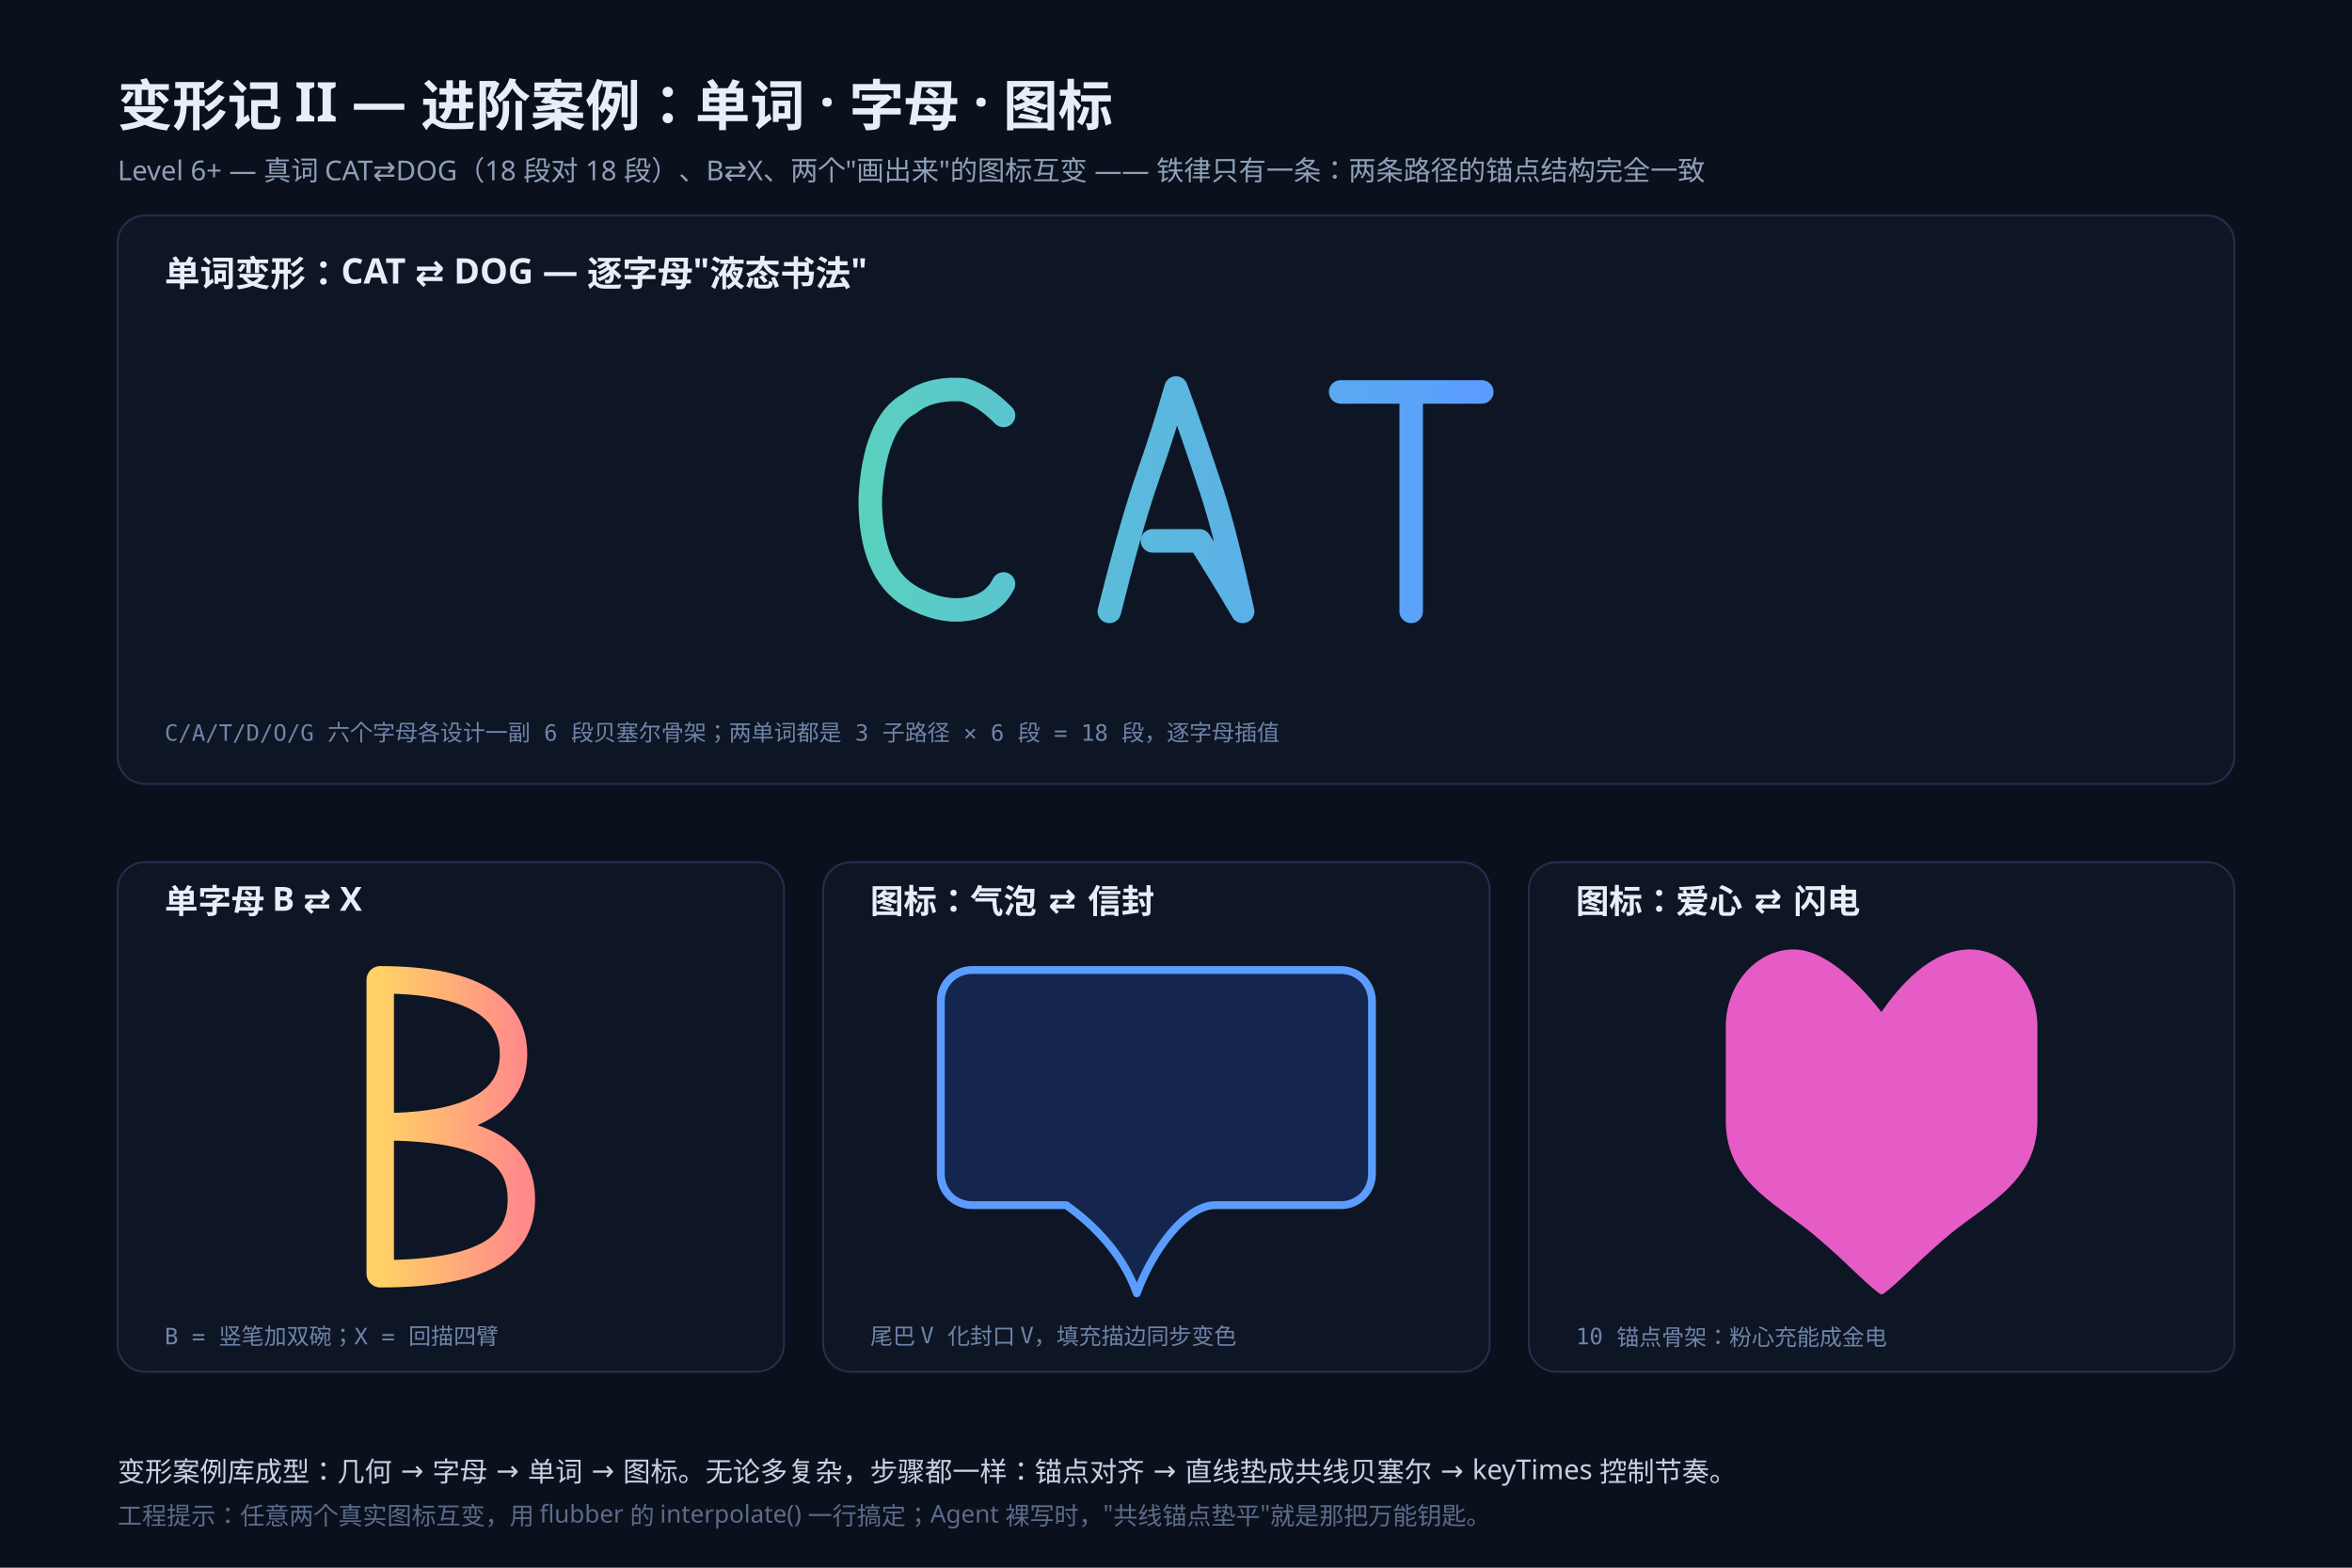
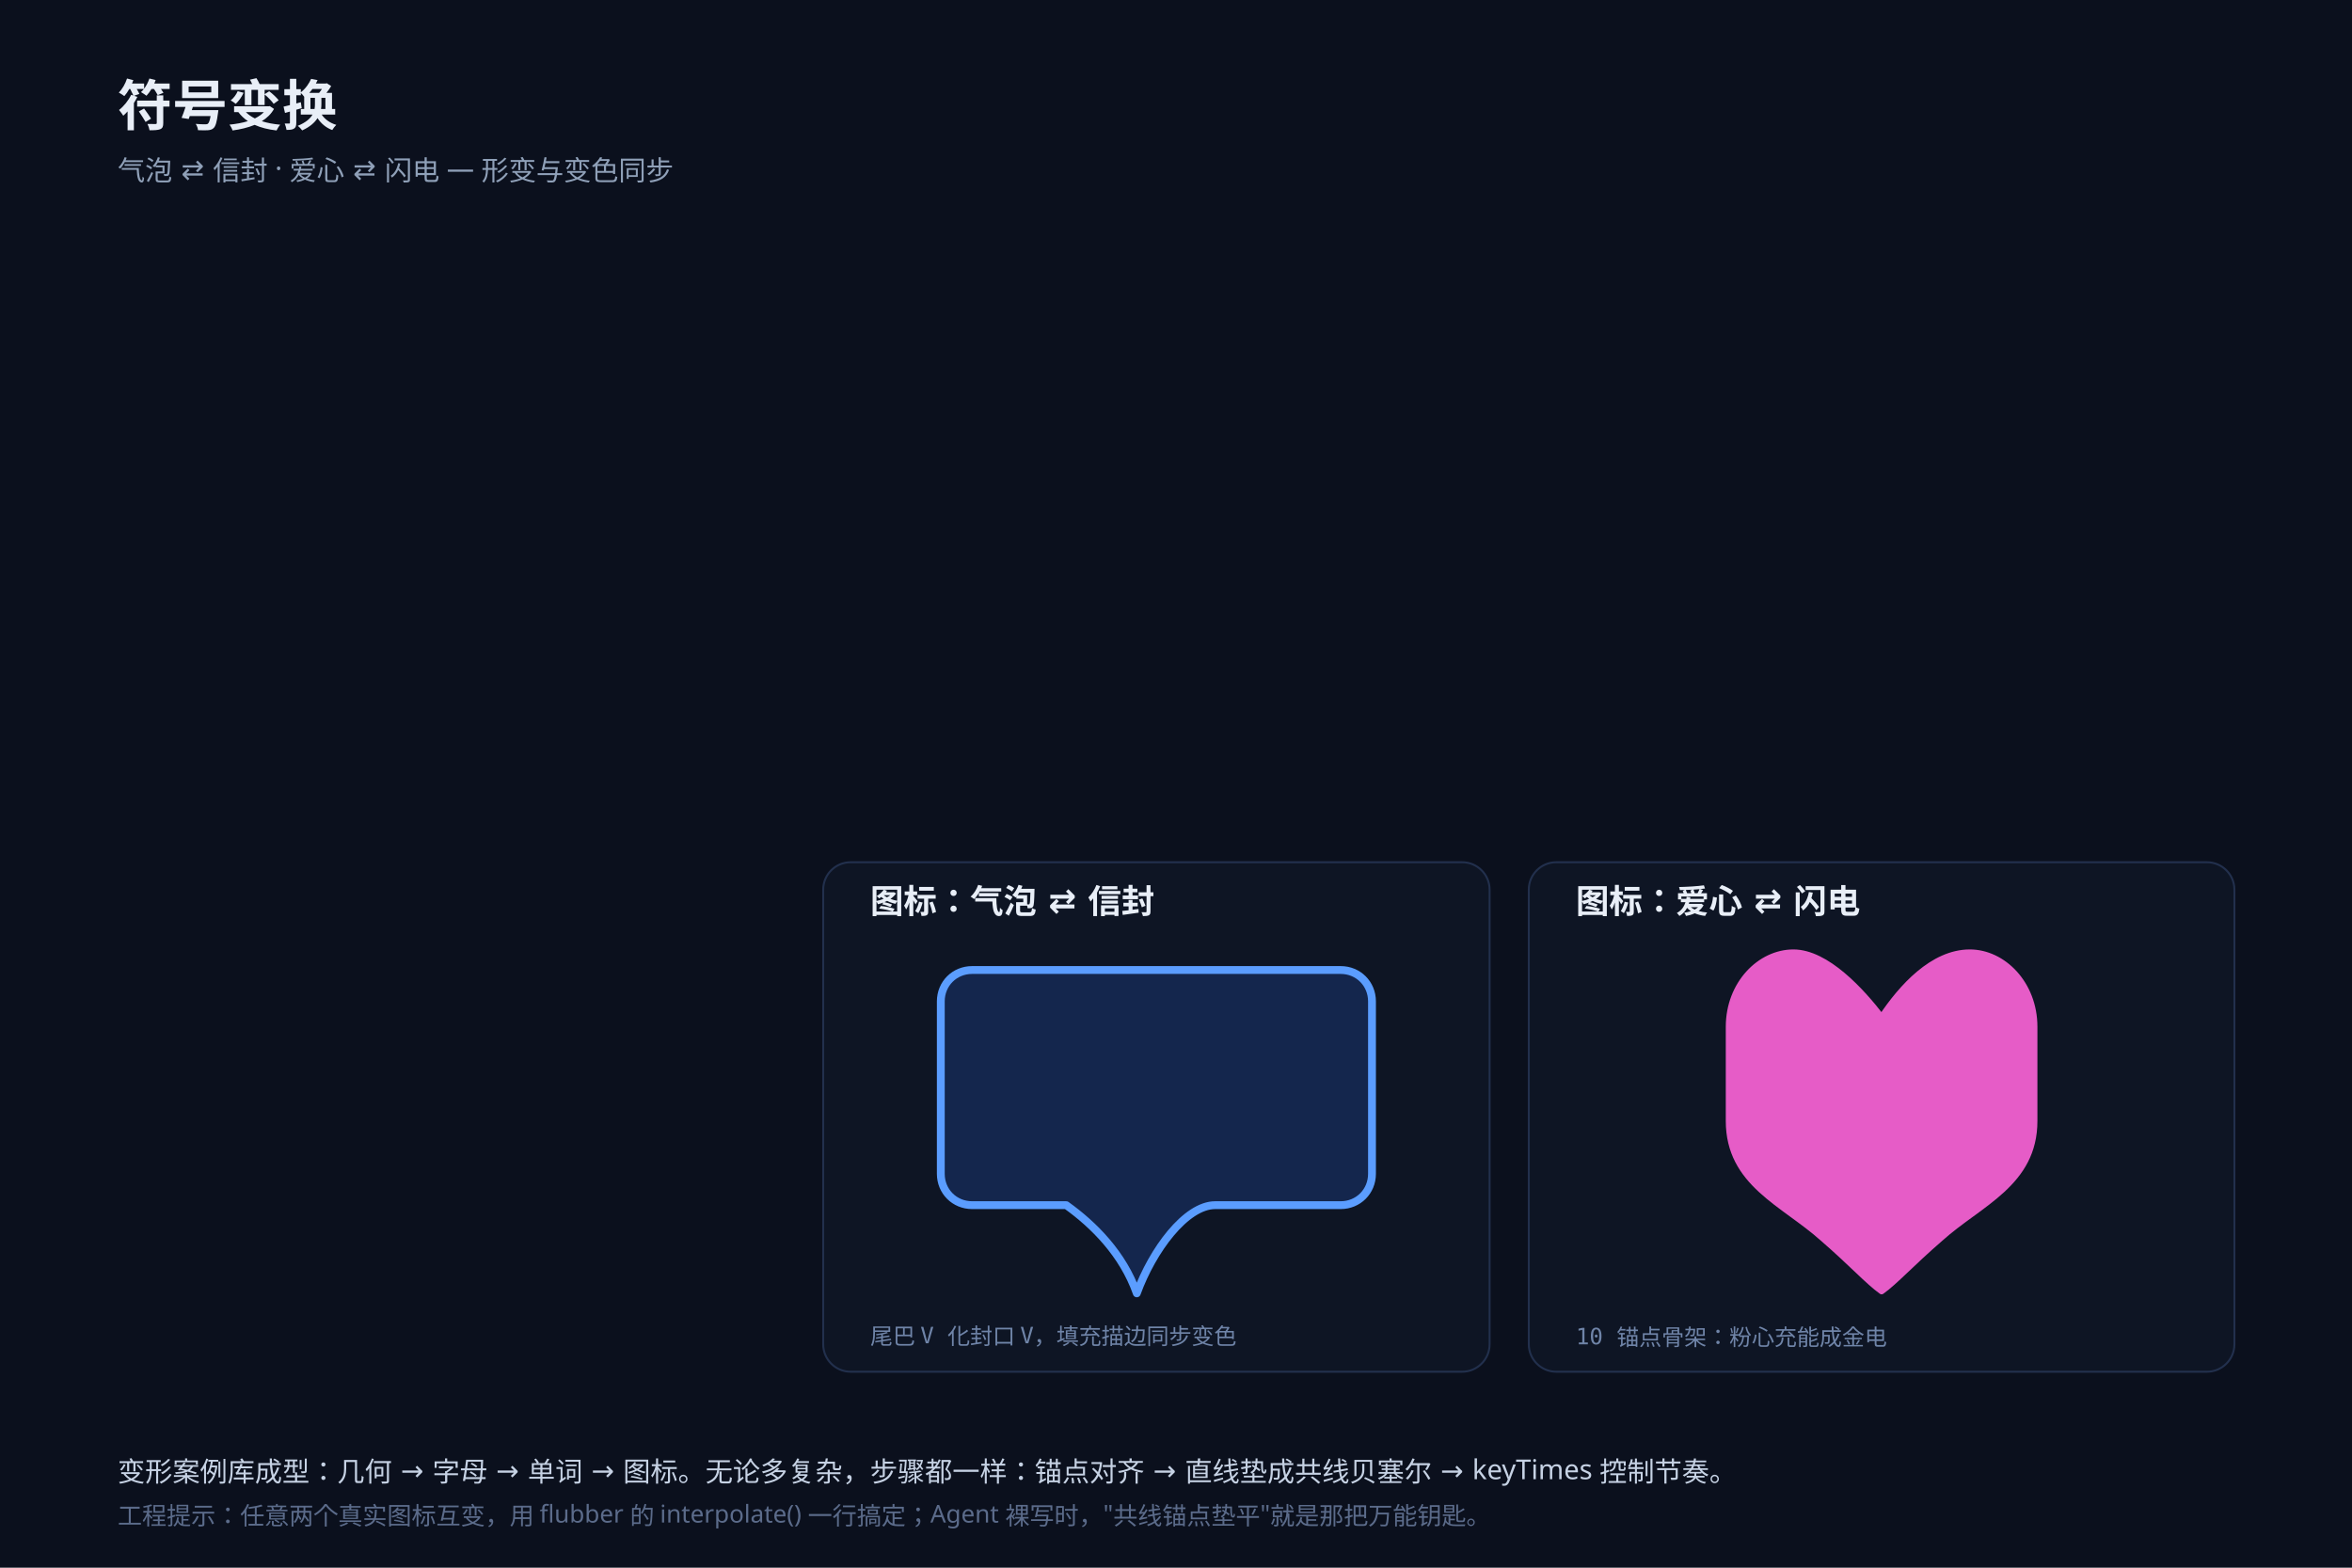
<svg xmlns="http://www.w3.org/2000/svg" width="1200" height="800" viewBox="0 0 1200 800" font-family="PingFang SC, Hiragino Sans GB, Microsoft YaHei, sans-serif">
+   <rect width="1200" height="800" fill="#0b101d" />
+   <text x="60" y="64" font-size="28" font-weight="700" fill="#e8eef7">符号变换</text>
+   <text x="60" y="92" font-size="14" fill="#8fa0b8">气泡 ⇄ 信封 · 爱心 ⇄ 闪电 — 形变与变色同步</text>
  <defs>
    <linearGradient id="inkG" x1="0" y1="0" x2="1" y2="0">
      <stop offset="0" stop-color="#5ad0c0" />
      <stop offset="1" stop-color="#5b9dff" />
    </linearGradient>
    <linearGradient id="penG2" x1="0" y1="0" x2="1" y2="0">
      <stop offset="0" stop-color="#ffd166" />
      <stop offset="1" stop-color="#ff8a8a" />
    </linearGradient>
  </defs>
-   <rect width="1200" height="800" fill="#0b101d" />
-   <text x="60" y="64" font-size="28" font-weight="700" fill="#e8eef7">变形记 II — 进阶案例：单词 · 字母 · 图标</text>
-   <text x="60" y="92" font-size="14" fill="#8fa0b8">Level 6+ — 真词 CAT⇄DOG（18 段对 18 段）、B⇄X、两个"画出来"的图标互变 —— 铁律只有一条：两条路径的锚点结构完全一致</text>
-   <g>
-     <rect x="60" y="110" width="1080" height="290" rx="14" fill="#0e1524" stroke="#22304d" />
-     <text x="84" y="146" font-size="18" font-weight="700" fill="#e8eef7">单词变形：CAT ⇄ DOG — 逐字母"液态书法"</text>
-     <path fill="none" stroke="url(#inkG)" stroke-width="12" stroke-linecap="round" stroke-linejoin="round" d="M512,212 C505,205 499,201 492,199 C482,198 471,200 464,206 C452,212 445,230 444,255 C444,280 451,296 464,304 C474,310 484,312 492,311 C501,310 508,306 512,298 M566,312 C572,288 579,262 586,242 C591,228 596,212 600,198 C606,214 612,232 618,250 C624,268 629,290 634,312 C627,300 619,287 612,276 C612,276 596,276 588,276 M684,200 C696,200 708,200 720,200 C732,200 744,200 756,200 C744,200 732,200 720,200 C720,213 720,227 720,240 C720,253 720,265 720,278 C720,289 720,301 720,312">
-       <animate attributeName="d" dur="10s" repeatCount="indefinite" keyTimes="0;0.3;0.5;0.8;1" values="M512,212 C505,205 499,201 492,199 C482,198 471,200 464,206 C452,212 445,230 444,255 C444,280 451,296 464,304 C474,310 484,312 492,311 C501,310 508,306 512,298 M566,312 C572,288 579,262 586,242 C591,228 596,212 600,198 C606,214 612,232 618,250 C624,268 629,290 634,312 C627,300 619,287 612,276 C612,276 596,276 588,276 M684,200 C696,200 708,200 720,200 C732,200 744,200 756,200 C744,200 732,200 720,200 C720,213 720,227 720,240 C720,253 720,265 720,278 C720,289 720,301 720,312;                 M512,212 C505,205 499,201 492,199 C482,198 471,200 464,206 C452,212 445,230 444,255 C444,280 451,296 464,304 C474,310 484,312 492,311 C501,310 508,306 512,298 M566,312 C572,288 579,262 586,242 C591,228 596,212 600,198 C606,214 612,232 618,250 C624,268 629,290 634,312 C627,300 619,287 612,276 C612,276 596,276 588,276 M684,200 C696,200 708,200 720,200 C732,200 744,200 756,200 C744,200 732,200 720,200 C720,213 720,227 720,240 C720,253 720,265 720,278 C720,289 720,301 720,312;                 M450,200 C450,219 450,238 450,256 C450,275 450,294 450,312 C480,312 502,300 510,280 C512,272 514,264 514,256 C514,238 506,216 488,204 C476,199 462,199 450,200 M600,199 C612.9,199 624.8,209.9 631.2,227.5 C637.6,245.2 637.6,266.9 631.2,284.5 C624.8,302.2 612.9,313 600,313 C567.1,313 555.2,302.2 548.8,284.5 C542.4,266.9 542.4,245.2 548.8,227.5 C555.2,209.9 567.1,199 600,199 M754,206 C740,198 720,197 704,202 C692,210 685,230 685,256 C685,270 689,286 700,298 C714,308 736,306 754,300 C754,287 754,273 754,260 C743,260 732,260 722,260;                 M450,200 C450,219 450,238 450,256 C450,275 450,294 450,312 C480,312 502,300 510,280 C512,272 514,264 514,256 C514,238 506,216 488,204 C476,199 462,199 450,200 M600,199 C612.9,199 624.8,209.9 631.2,227.5 C637.6,245.2 637.6,266.9 631.2,284.5 C624.8,302.2 612.9,313 600,313 C567.1,313 555.2,302.2 548.8,284.5 C542.4,266.9 542.4,245.2 548.8,227.5 C555.2,209.9 567.1,199 600,199 M754,206 C740,198 720,197 704,202 C692,210 685,230 685,256 C685,270 689,286 700,298 C714,308 736,306 754,300 C754,287 754,273 754,260 C743,260 732,260 722,260;                 M512,212 C505,205 499,201 492,199 C482,198 471,200 464,206 C452,212 445,230 444,255 C444,280 451,296 464,304 C474,310 484,312 492,311 C501,310 508,306 512,298 M566,312 C572,288 579,262 586,242 C591,228 596,212 600,198 C606,214 612,232 618,250 C624,268 629,290 634,312 C627,300 619,287 612,276 C612,276 596,276 588,276 M684,200 C696,200 708,200 720,200 C732,200 744,200 756,200 C744,200 732,200 720,200 C720,213 720,227 720,240 C720,253 720,265 720,278 C720,289 720,301 720,312" />
-     </path>
-     <text x="84" y="378" font-size="11.5" fill="#6f84a8" font-family="SFMono-Regular, Menlo, monospace">C/A/T/D/O/G 六个字母各设计一副 6 段贝塞尔骨架；两单词都是 3 子路径 × 6 段 = 18 段，逐字母插值</text>
-   </g>
-   <g>
-     <rect x="60" y="440" width="340" height="260" rx="14" fill="#0e1524" stroke="#22304d" />
-     <text x="84" y="466" font-size="17" font-weight="700" fill="#e8eef7">单字母 B ⇄ X</text>
-     <path fill="none" stroke="url(#penG2)" stroke-width="14" stroke-linecap="round" stroke-linejoin="round" d="M194,500 C194,525 194,550 194,575 C194,600 194,625 194,650 C249,650 266,635 266,612 C266,589 249,575 194,575 C244,575 262,560 262,538 C262,516 244,500 194,500">
-       <animate attributeName="d" dur="8s" repeatCount="indefinite" keyTimes="0;0.32;0.5;0.82;1" values="M194,500 C194,525 194,550 194,575 C194,600 194,625 194,650 C249,650 266,635 266,612 C266,589 249,575 194,575 C244,575 262,560 262,538 C262,516 244,500 194,500;                 M194,500 C194,525 194,550 194,575 C194,600 194,625 194,650 C249,650 266,635 266,612 C266,589 249,575 194,575 C244,575 262,560 262,538 C262,516 244,500 194,500;                 M175,500 C193,525 212,550 230,575 C248,600 266,625 285,650 C266,625 248,600 230,575 C248,550 266,525 285,500 C266,525 248,550 230,575 C212,625 193,650 175,650;                 M175,500 C193,525 212,550 230,575 C248,600 266,625 285,650 C266,625 248,600 230,575 C248,550 266,525 285,500 C266,525 248,550 230,575 C212,625 193,650 175,650;                 M194,500 C194,525 194,550 194,575 C194,600 194,625 194,650 C249,650 266,635 266,612 C266,589 249,575 194,575 C244,575 262,560 262,538 C262,516 244,500 194,500" />
-     </path>
-     <text x="84" y="686" font-size="11.5" fill="#6f84a8" font-family="SFMono-Regular, Menlo, monospace">B = 竖笔加双碗；X = 回描四臂</text>
-   </g>
  <g>
    <rect x="420" y="440" width="340" height="260" rx="14" fill="#0e1524" stroke="#22304d" />
    <text x="444" y="466" font-size="17" font-weight="700" fill="#e8eef7">图标：气泡 ⇄ 信封</text>
    <path fill="#14264d" stroke="#5b9dff" stroke-width="4" stroke-linejoin="round" d="M496,495 C527,495 559,495 590,495 C621,495 653,495 684,495 C693,495 700,502 700,511 C700,540 700,570 700,599 C700,608 693,615 684,615 C663,615 641,615 620,615 C605,615 588,638 580,660 C573,640 558,625 544,615 C528,615 512,615 496,615 C487,615 480,608 480,599 C480,570 480,540 480,511 C480,502 487,495 496,495 Z">
      <animate attributeName="d" dur="10s" repeatCount="indefinite" keyTimes="0;0.3;0.5;0.8;1" values="M496,495 C527,495 559,495 590,495 C621,495 653,495 684,495 C693,495 700,502 700,511 C700,540 700,570 700,599 C700,608 693,615 684,615 C663,615 641,615 620,615 C605,615 588,638 580,660 C573,640 558,625 544,615 C528,615 512,615 496,615 C487,615 480,608 480,599 C480,570 480,540 480,511 C480,502 487,495 496,495 Z;                 M496,495 C527,495 559,495 590,495 C621,495 653,495 684,495 C693,495 700,502 700,511 C700,540 700,570 700,599 C700,608 693,615 684,615 C663,615 641,615 620,615 C605,615 588,638 580,660 C573,640 558,625 544,615 C528,615 512,615 496,615 C487,615 480,608 480,599 C480,570 480,540 480,511 C480,502 487,495 496,495 Z;                 M480,511 C480,532 480,552 480,573 C480,594 480,614 480,635 C498,635 517,635 535,635 C553,635 572,635 590,635 C608,635 627,635 645,635 C663,635 682,635 700,635 C700,614 700,594 700,573 C700,552 700,532 700,511 C682,523 663,536 645,548 C627,560 608,573 590,585 C572,573 553,560 535,548 C517,536 498,523 480,511 Z;                 M480,511 C480,532 480,552 480,573 C480,594 480,614 480,635 C498,635 517,635 535,635 C553,635 572,635 590,635 C608,635 627,635 645,635 C663,635 682,635 700,635 C700,614 700,594 700,573 C700,552 700,532 700,511 C682,523 663,536 645,548 C627,560 608,573 590,585 C572,573 553,560 535,548 C517,536 498,523 480,511 Z;                 M496,495 C527,495 559,495 590,495 C621,495 653,495 684,495 C693,495 700,502 700,511 C700,540 700,570 700,599 C700,608 693,615 684,615 C663,615 641,615 620,615 C605,615 588,638 580,660 C573,640 558,625 544,615 C528,615 512,615 496,615 C487,615 480,608 480,599 C480,570 480,540 480,511 C480,502 487,495 496,495 Z" />
      <animate attributeName="fill" dur="10s" repeatCount="indefinite" keyTimes="0;0.3;0.5;0.8;1" values="#14264d;#14264d;#3d2413;#3d2413;#14264d" />
      <animate attributeName="stroke" dur="10s" repeatCount="indefinite" keyTimes="0;0.3;0.5;0.8;1" values="#5b9dff;#5b9dff;#f7a23b;#f7a23b;#5b9dff" />
    </path>
    <text x="444" y="686" font-size="11.5" fill="#6f84a8" font-family="SFMono-Regular, Menlo, monospace">尾巴 V 化封口 V，填充描边同步变色</text>
  </g>
  <g>
    <rect x="780" y="440" width="360" height="260" rx="14" fill="#0e1524" stroke="#22304d" />
    <text x="804" y="466" font-size="17" font-weight="700" fill="#e8eef7">图标：爱心 ⇄ 闪电</text>
    <g transform="translate(0,-6)">
      <path fill="#e65cc7" stroke="#e65cc7" stroke-width="3" stroke-linejoin="round" d="M960,525 C970,510 986,492 1005,492 C1022,492 1038,508 1038,530 C1038,552 1038,556 1038,578 C1038,610 1010,620 990,638 C975,651 967,660 960,665 C953,660 945,651 930,638 C910,620 882,610 882,578 C882,556 882,552 882,530 C882,508 898,492 915,492 C932,492 950,512 960,525 Z">
        <animate attributeName="d" dur="9s" repeatCount="indefinite" keyTimes="0;0.3;0.5;0.8;1" values="M960,525 C970,510 986,492 1005,492 C1022,492 1038,508 1038,530 C1038,552 1038,556 1038,578 C1038,610 1010,620 990,638 C975,651 967,660 960,665 C953,660 945,651 930,638 C910,620 882,610 882,578 C882,556 882,552 882,530 C882,508 898,492 915,492 C932,492 950,512 960,525 Z;                 M960,525 C970,510 986,492 1005,492 C1022,492 1038,508 1038,530 C1038,552 1038,556 1038,578 C1038,610 1010,620 990,638 C975,651 967,660 960,665 C953,660 945,651 930,638 C910,620 882,610 882,578 C882,556 882,552 882,530 C882,508 898,492 915,492 C932,492 950,512 960,525 Z;                 M975,481 C965,498 955,515 945,532 C935,549 925,566 915,583 C928,583 942,583 955,583 C952,598 948,614 945,629 C942,644 938,660 935,675 C969,638 990,599 1010,561 C996,561 982,561 968,561 C975,548 981,534 988,521 C995,508 1001,494 1008,481 C997,481 986,481 975,481 Z;                 M975,481 C965,498 955,515 945,532 C935,549 925,566 915,583 C928,583 942,583 955,583 C952,598 948,614 945,629 C942,644 938,660 935,675 C969,638 990,599 1010,561 C996,561 982,561 968,561 C975,548 981,534 988,521 C995,508 1001,494 1008,481 C997,481 986,481 975,481 Z;                 M960,525 C970,510 986,492 1005,492 C1022,492 1038,508 1038,530 C1038,552 1038,556 1038,578 C1038,610 1010,620 990,638 C975,651 967,660 960,665 C953,660 945,651 930,638 C910,620 882,610 882,578 C882,556 882,552 882,530 C882,508 898,492 915,492 C932,492 950,512 960,525 Z" />
        <animate attributeName="fill" dur="9s" repeatCount="indefinite" keyTimes="0;0.3;0.5;0.8;1" values="#e65cc7;#e65cc7;#ffd166;#ffd166;#e65cc7" />
        <animate attributeName="stroke" dur="9s" repeatCount="indefinite" keyTimes="0;0.3;0.5;0.8;1" values="#e65cc7;#e65cc7;#ffd166;#ffd166;#e65cc7" />
      </path>
    </g>
    <text x="804" y="686" font-size="11.5" fill="#6f84a8" font-family="SFMono-Regular, Menlo, monospace">10 锚点骨架：粉心充能成金电</text>
  </g>
  <text x="60" y="756" font-size="14" fill="#c6d2e4">变形案例库成型：几何 → 字母 → 单词 → 图标。无论多复杂，步骤都一样：锚点对齐 → 直线垫成共线贝塞尔 → keyTimes 控制节奏。</text>
  <text x="60" y="778" font-size="12.5" fill="#5b6b8a">工程提示：任意两个真实图标互变，用 flubber 的 interpolate() 一行搞定；Agent 裸写时，"共线锚点垫平"就是那把万能钥匙。</text>
</svg>
